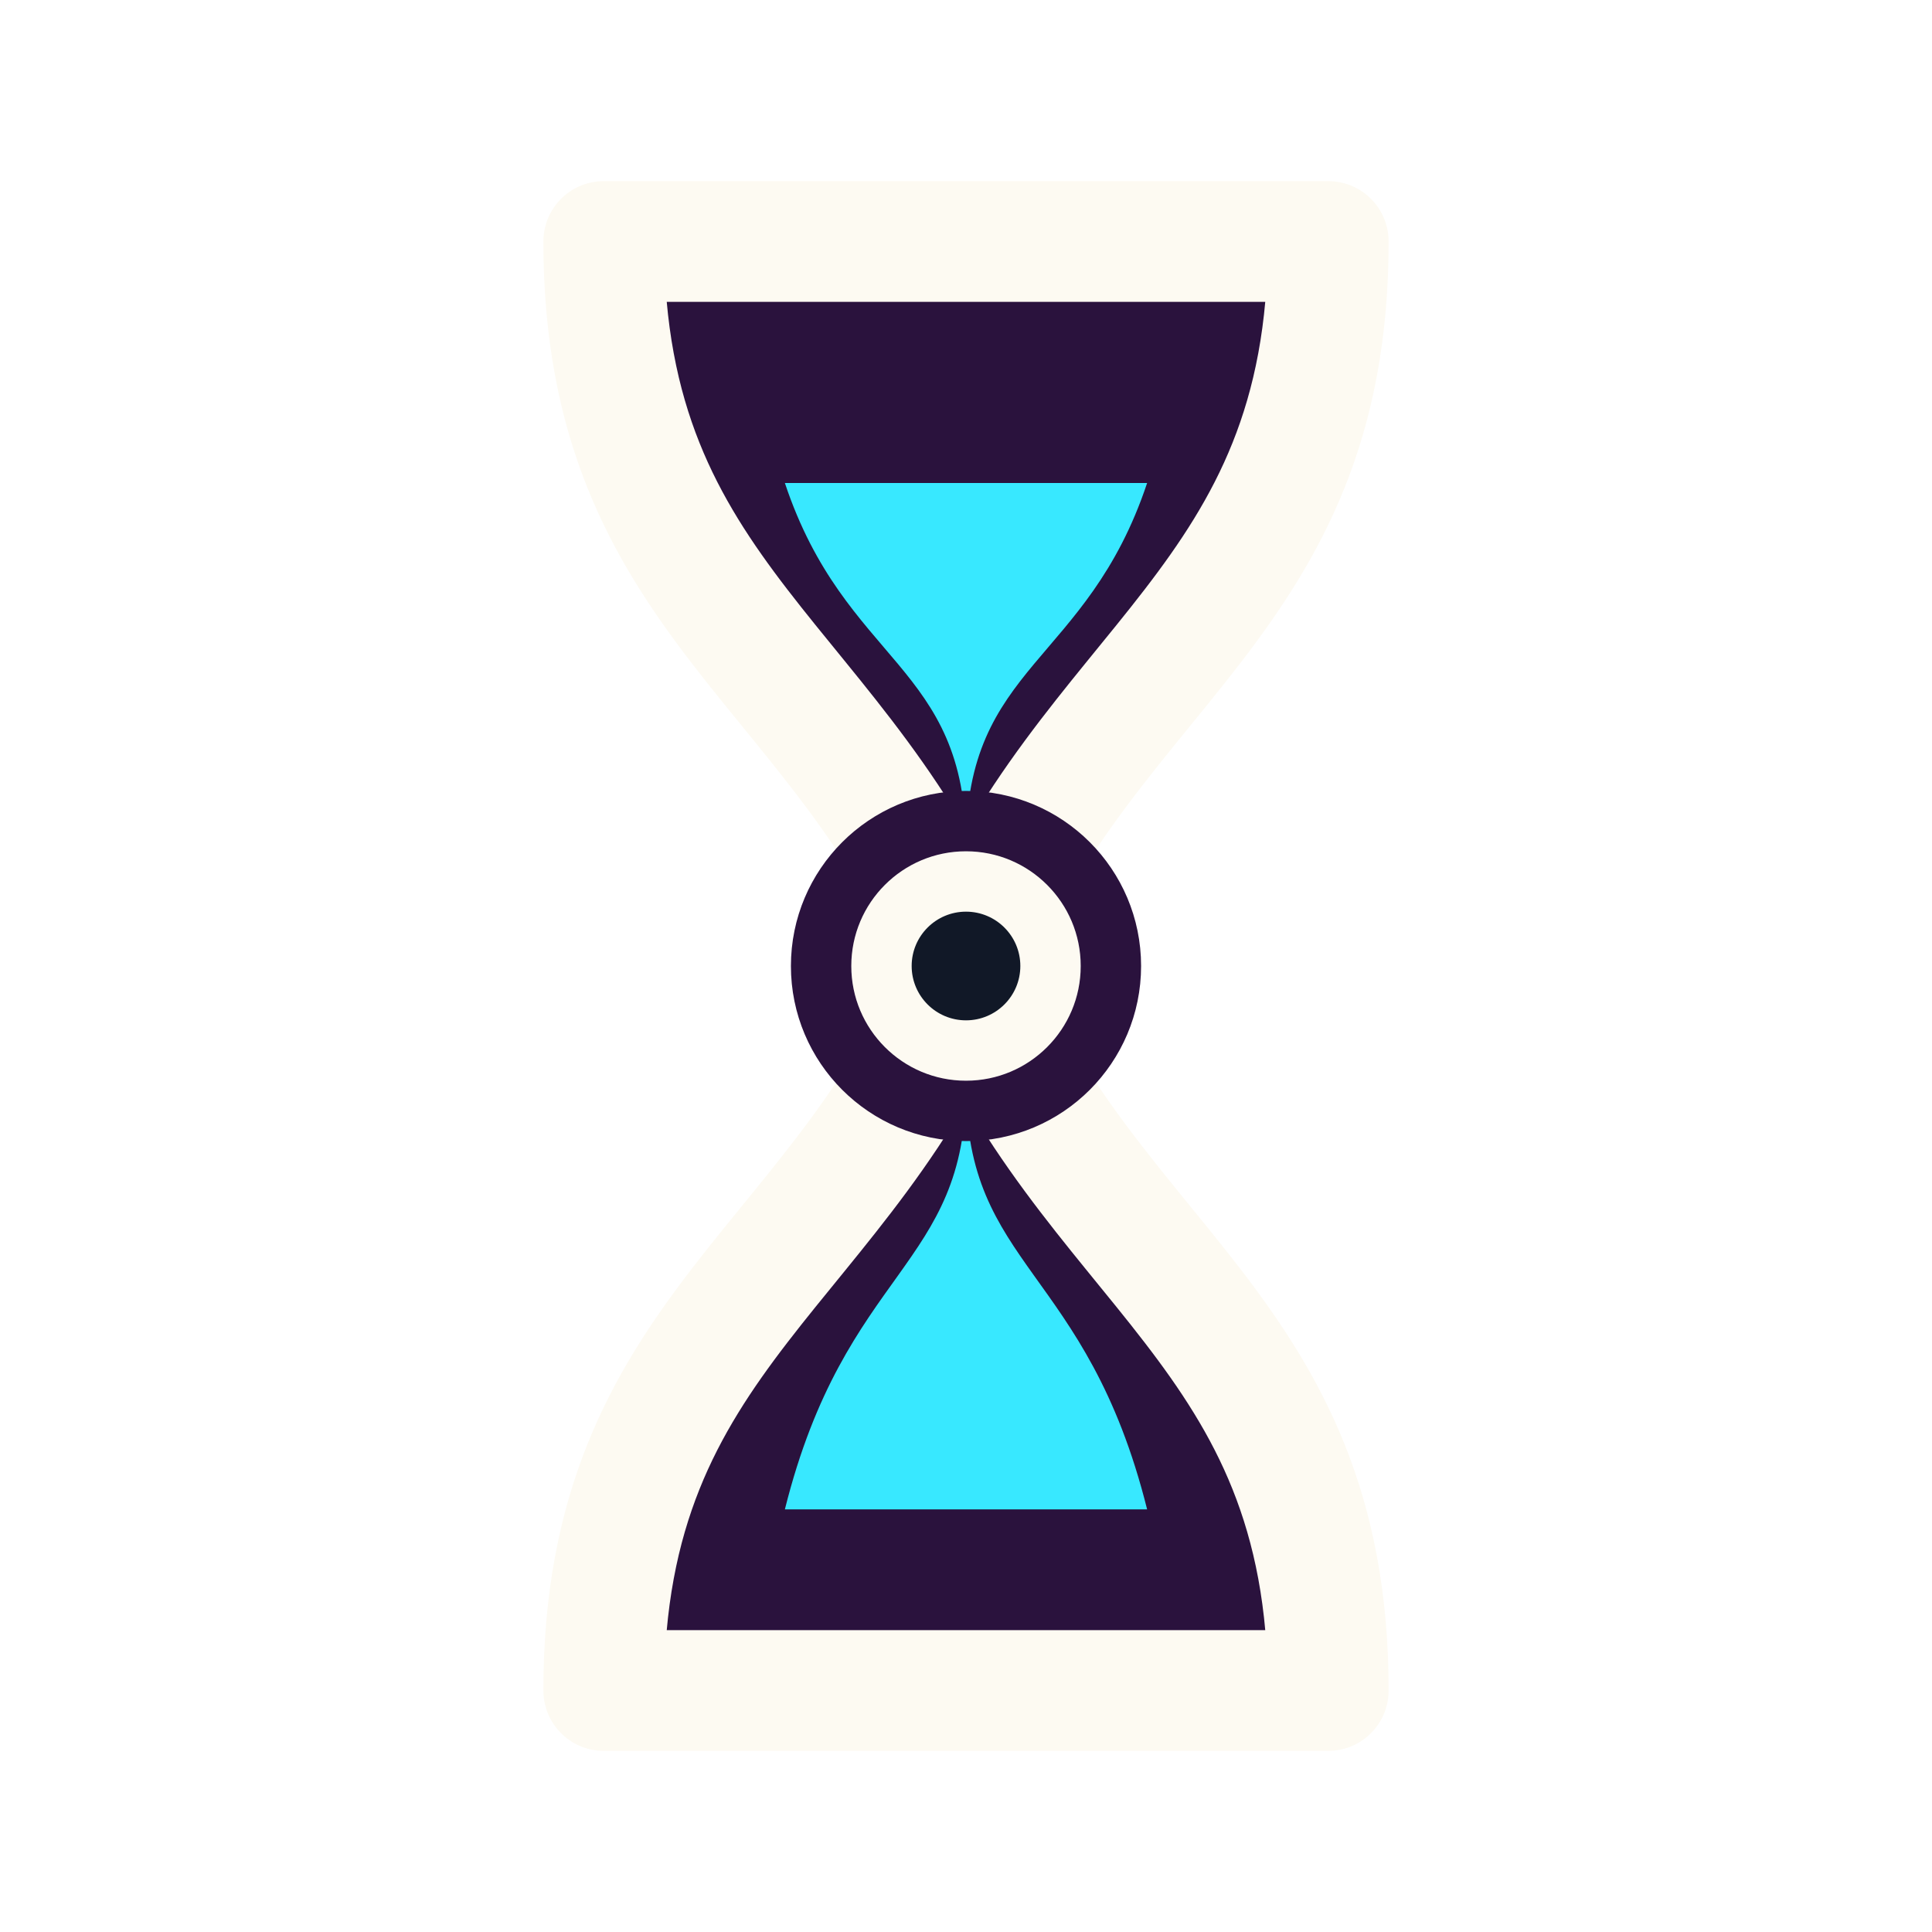
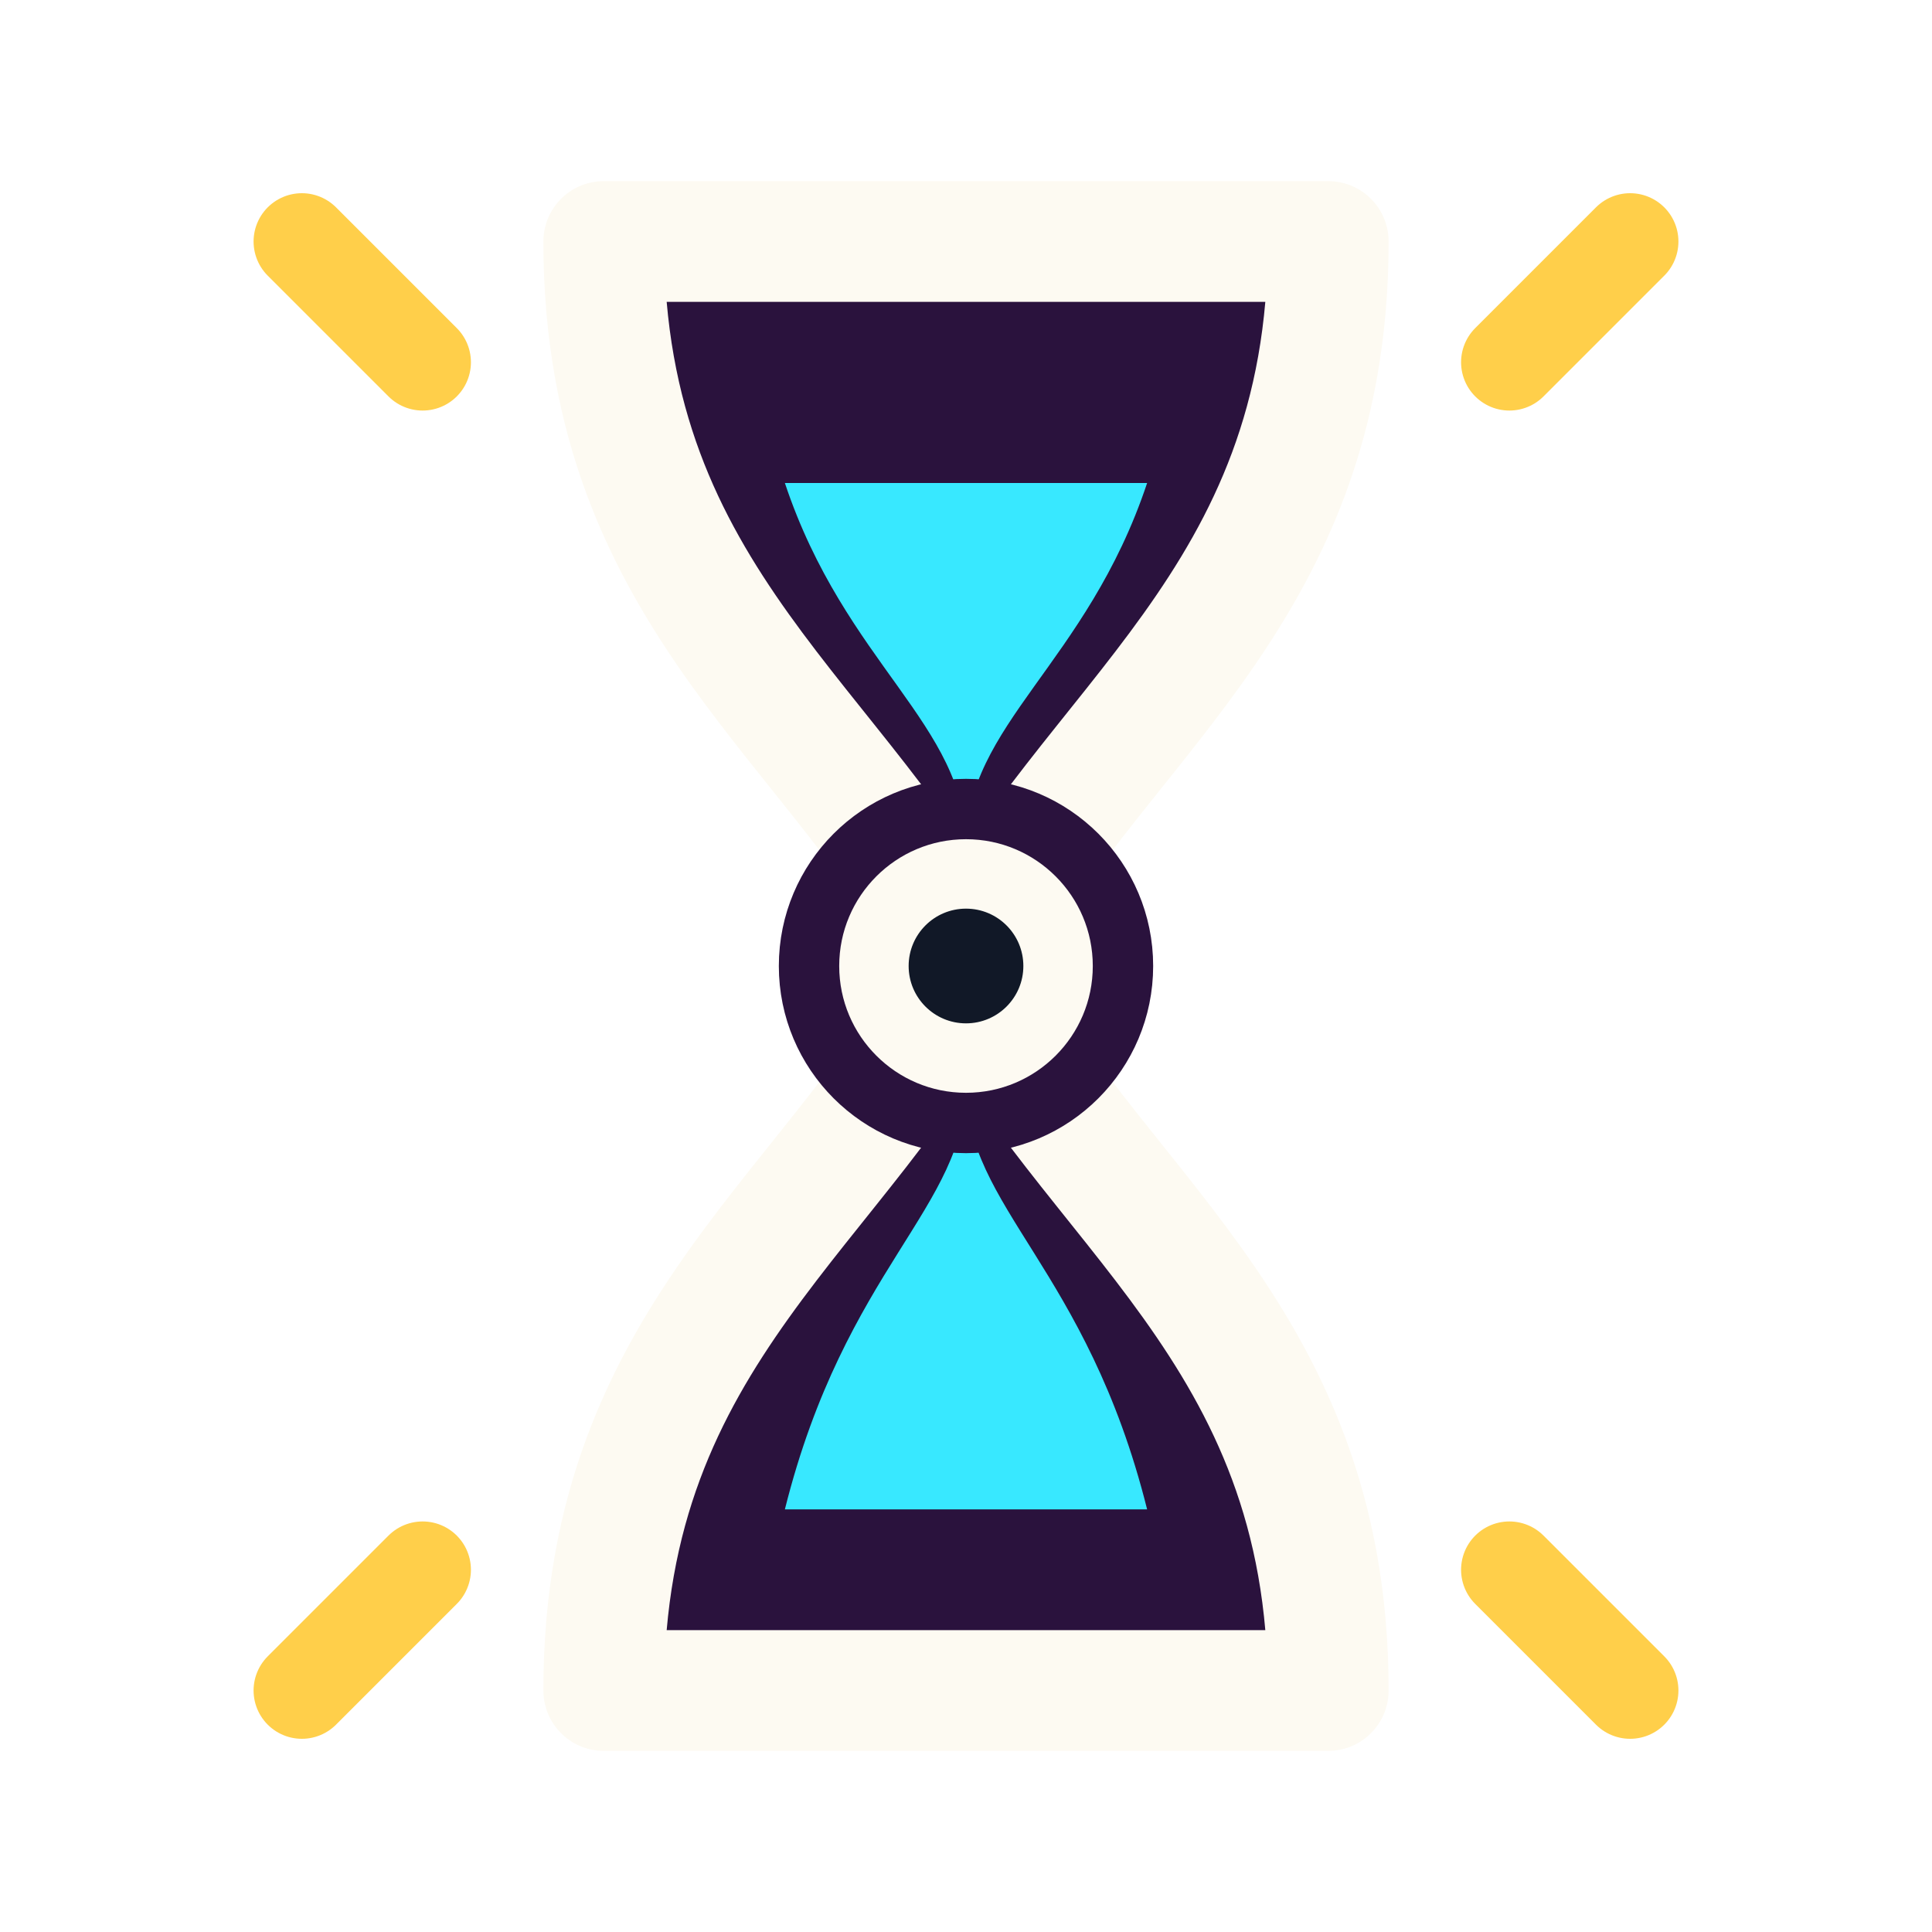
<svg xmlns="http://www.w3.org/2000/svg" width="32" height="32" viewBox="0 0 32 32">
-   <path d="M10 4 H22 C22 10 18 11 16 16 C14 21 10 22 10 28 H22 C22 22 18 21 16 16 C14 11 10 10 10 4 Z" fill="#2a123d" stroke="#fdfaf2" stroke-width="2" stroke-linejoin="round" />
-   <path d="M13 8 H19 C18 11 16 11 16 14 C16 11 14 11 13 8 Z M13 25 C14 21 16 21 16 18 C16 21 18 21 19 25 Z" fill="#38e8ff" />
-   <circle cx="16" cy="16" r="2.4" fill="#fdfaf2" stroke="#2a123d" stroke-width="1" />
-   <circle cx="16" cy="16" r=".9" fill="#111827" />
+   <path d="M10 4 H22 C22 10 18 12 16 16 C14 20 10 22 10 28 H22 C22 22 18 20 16 16 C14 12 10 10 10 4 Z" fill="#2a123d" stroke="#fdfaf2" stroke-width="2" stroke-linejoin="round" />
+   <path d="M13 8 H19 C18 11 16 12 16 14 C16 12 14 11 13 8 Z M13 25 C14 21 16 20 16 18 C16 20 18 21 19 25 Z" fill="#38e8ff" />
+   <path d="M7 6 L5 4 M25 6 L27 4 M7 26 L5 28 M25 26 L27 28" stroke="#ffcf4a" stroke-width="1.6" stroke-linecap="round" />
+   <circle cx="16" cy="16" r="2.6" fill="#fdfaf2" stroke="#2a123d" stroke-width="1" />
+   <circle cx="16" cy="16" r=".95" fill="#111827" />
</svg>
